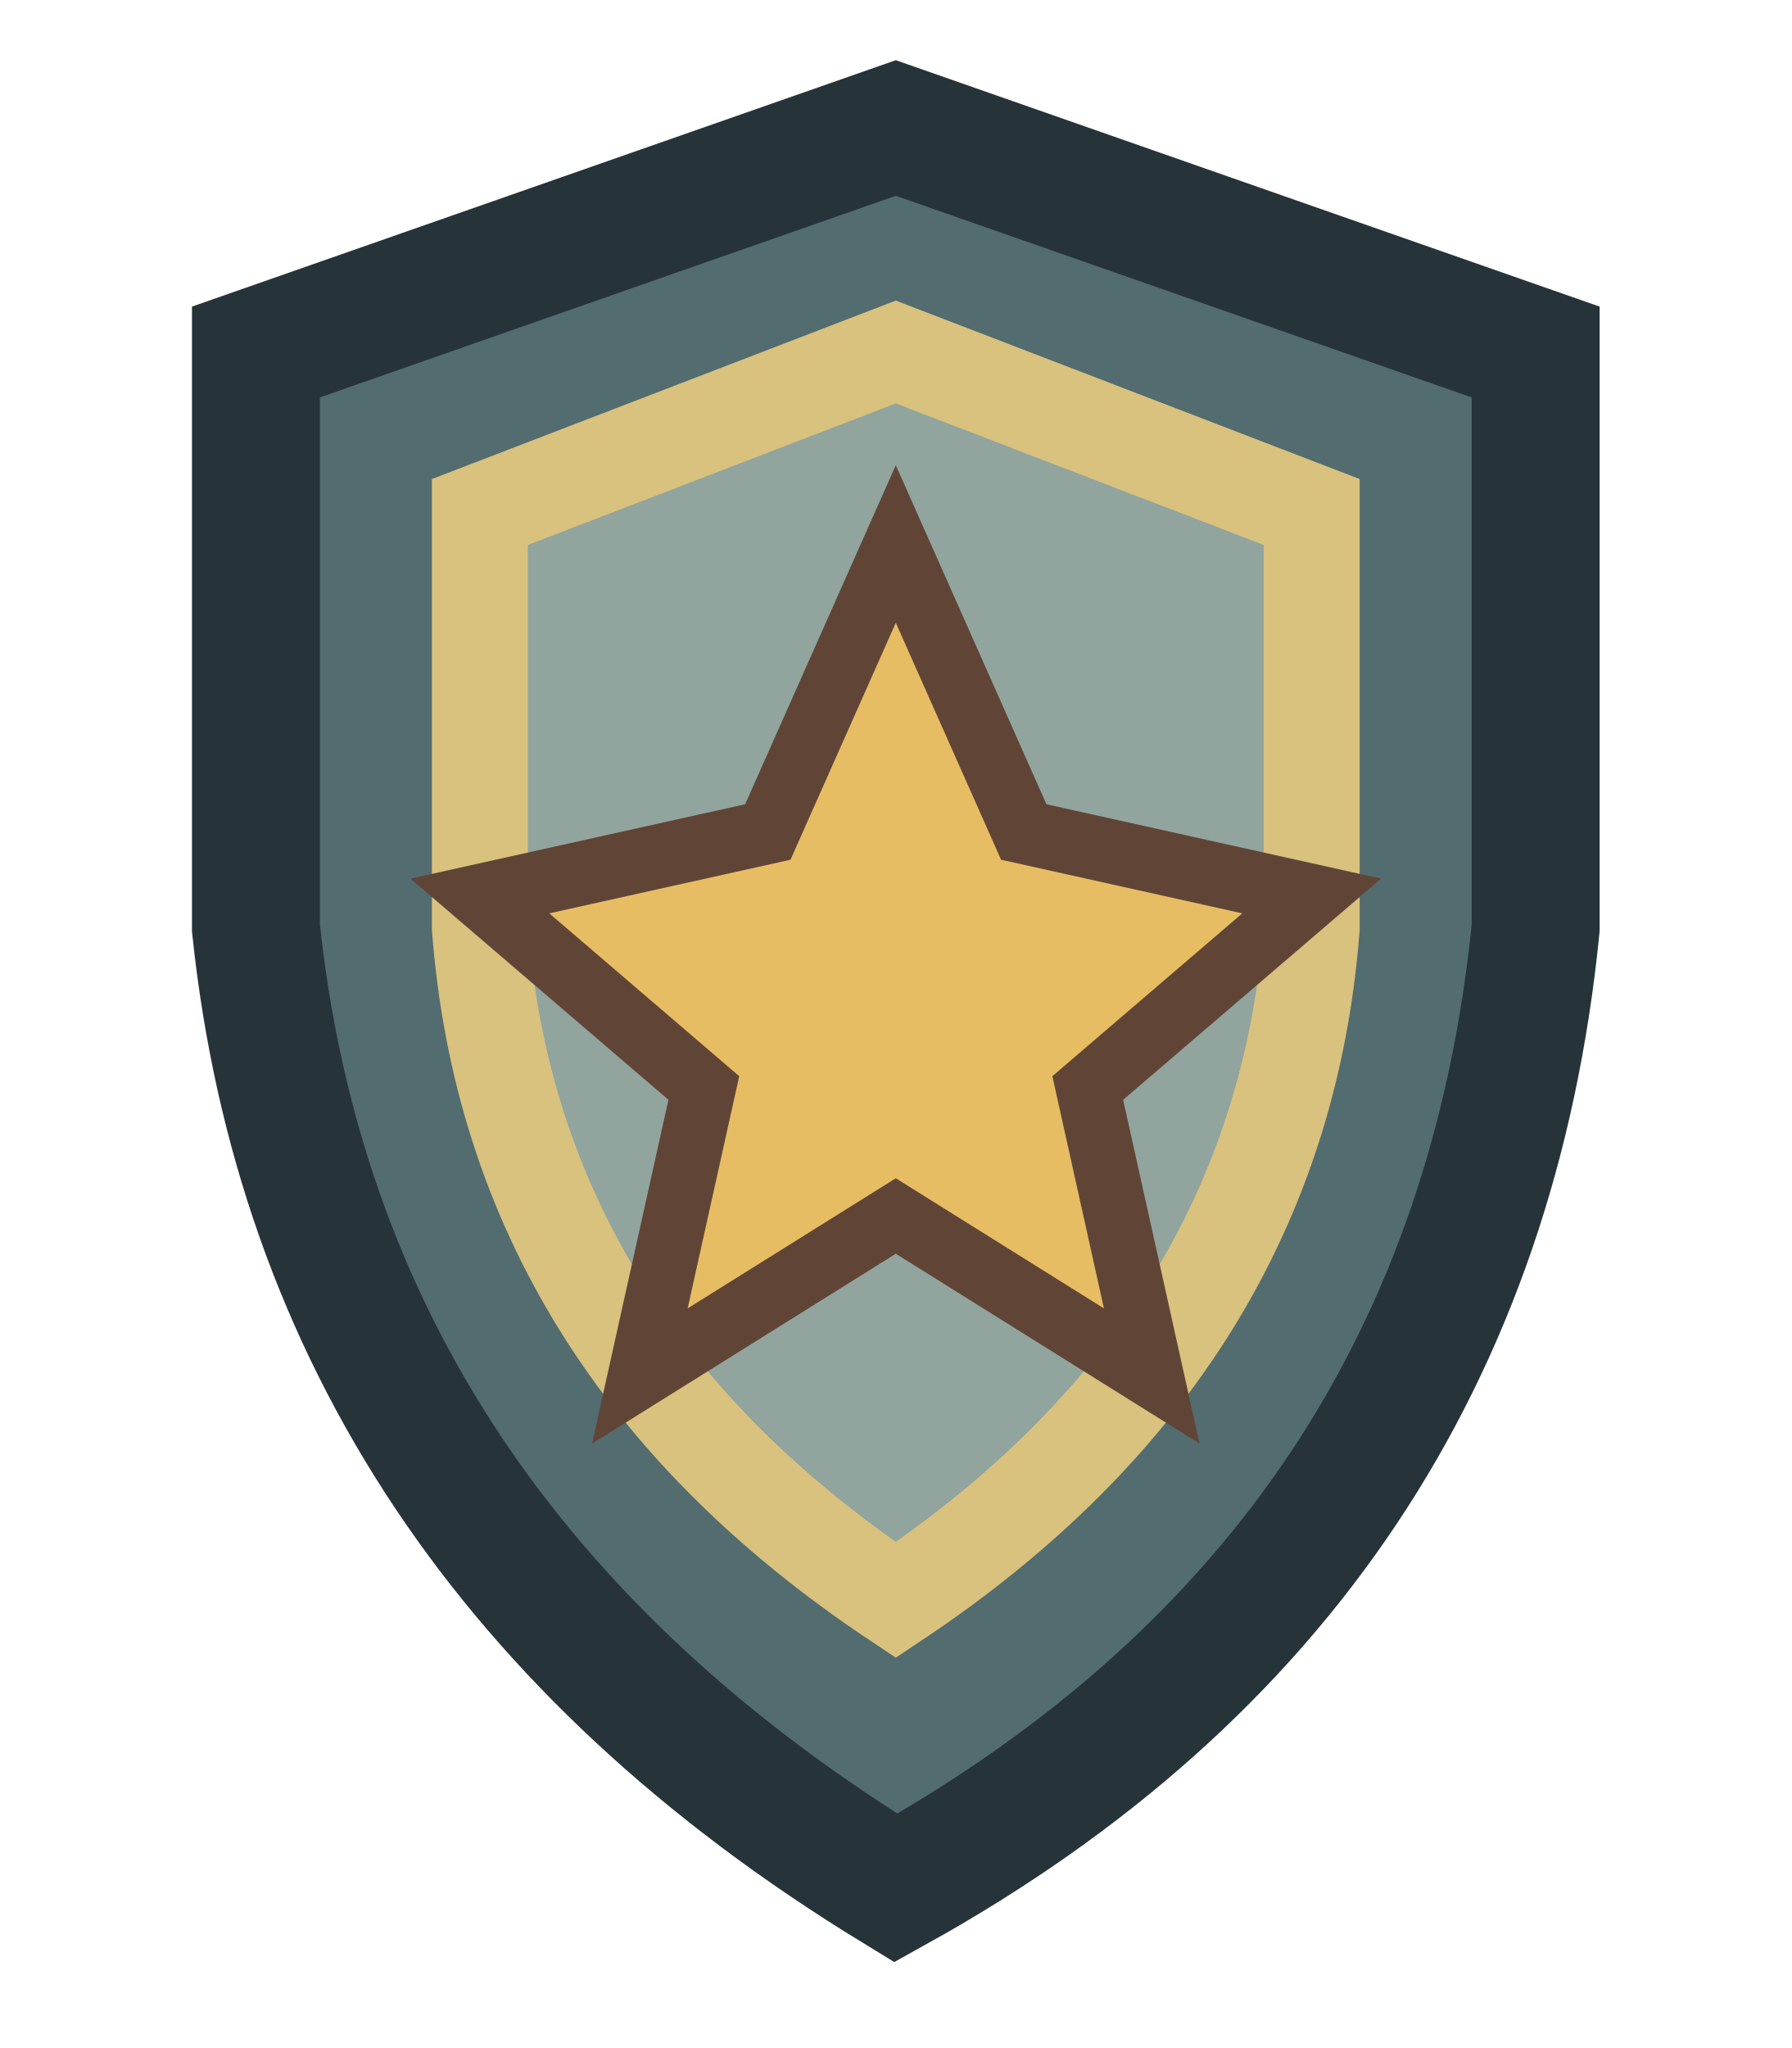
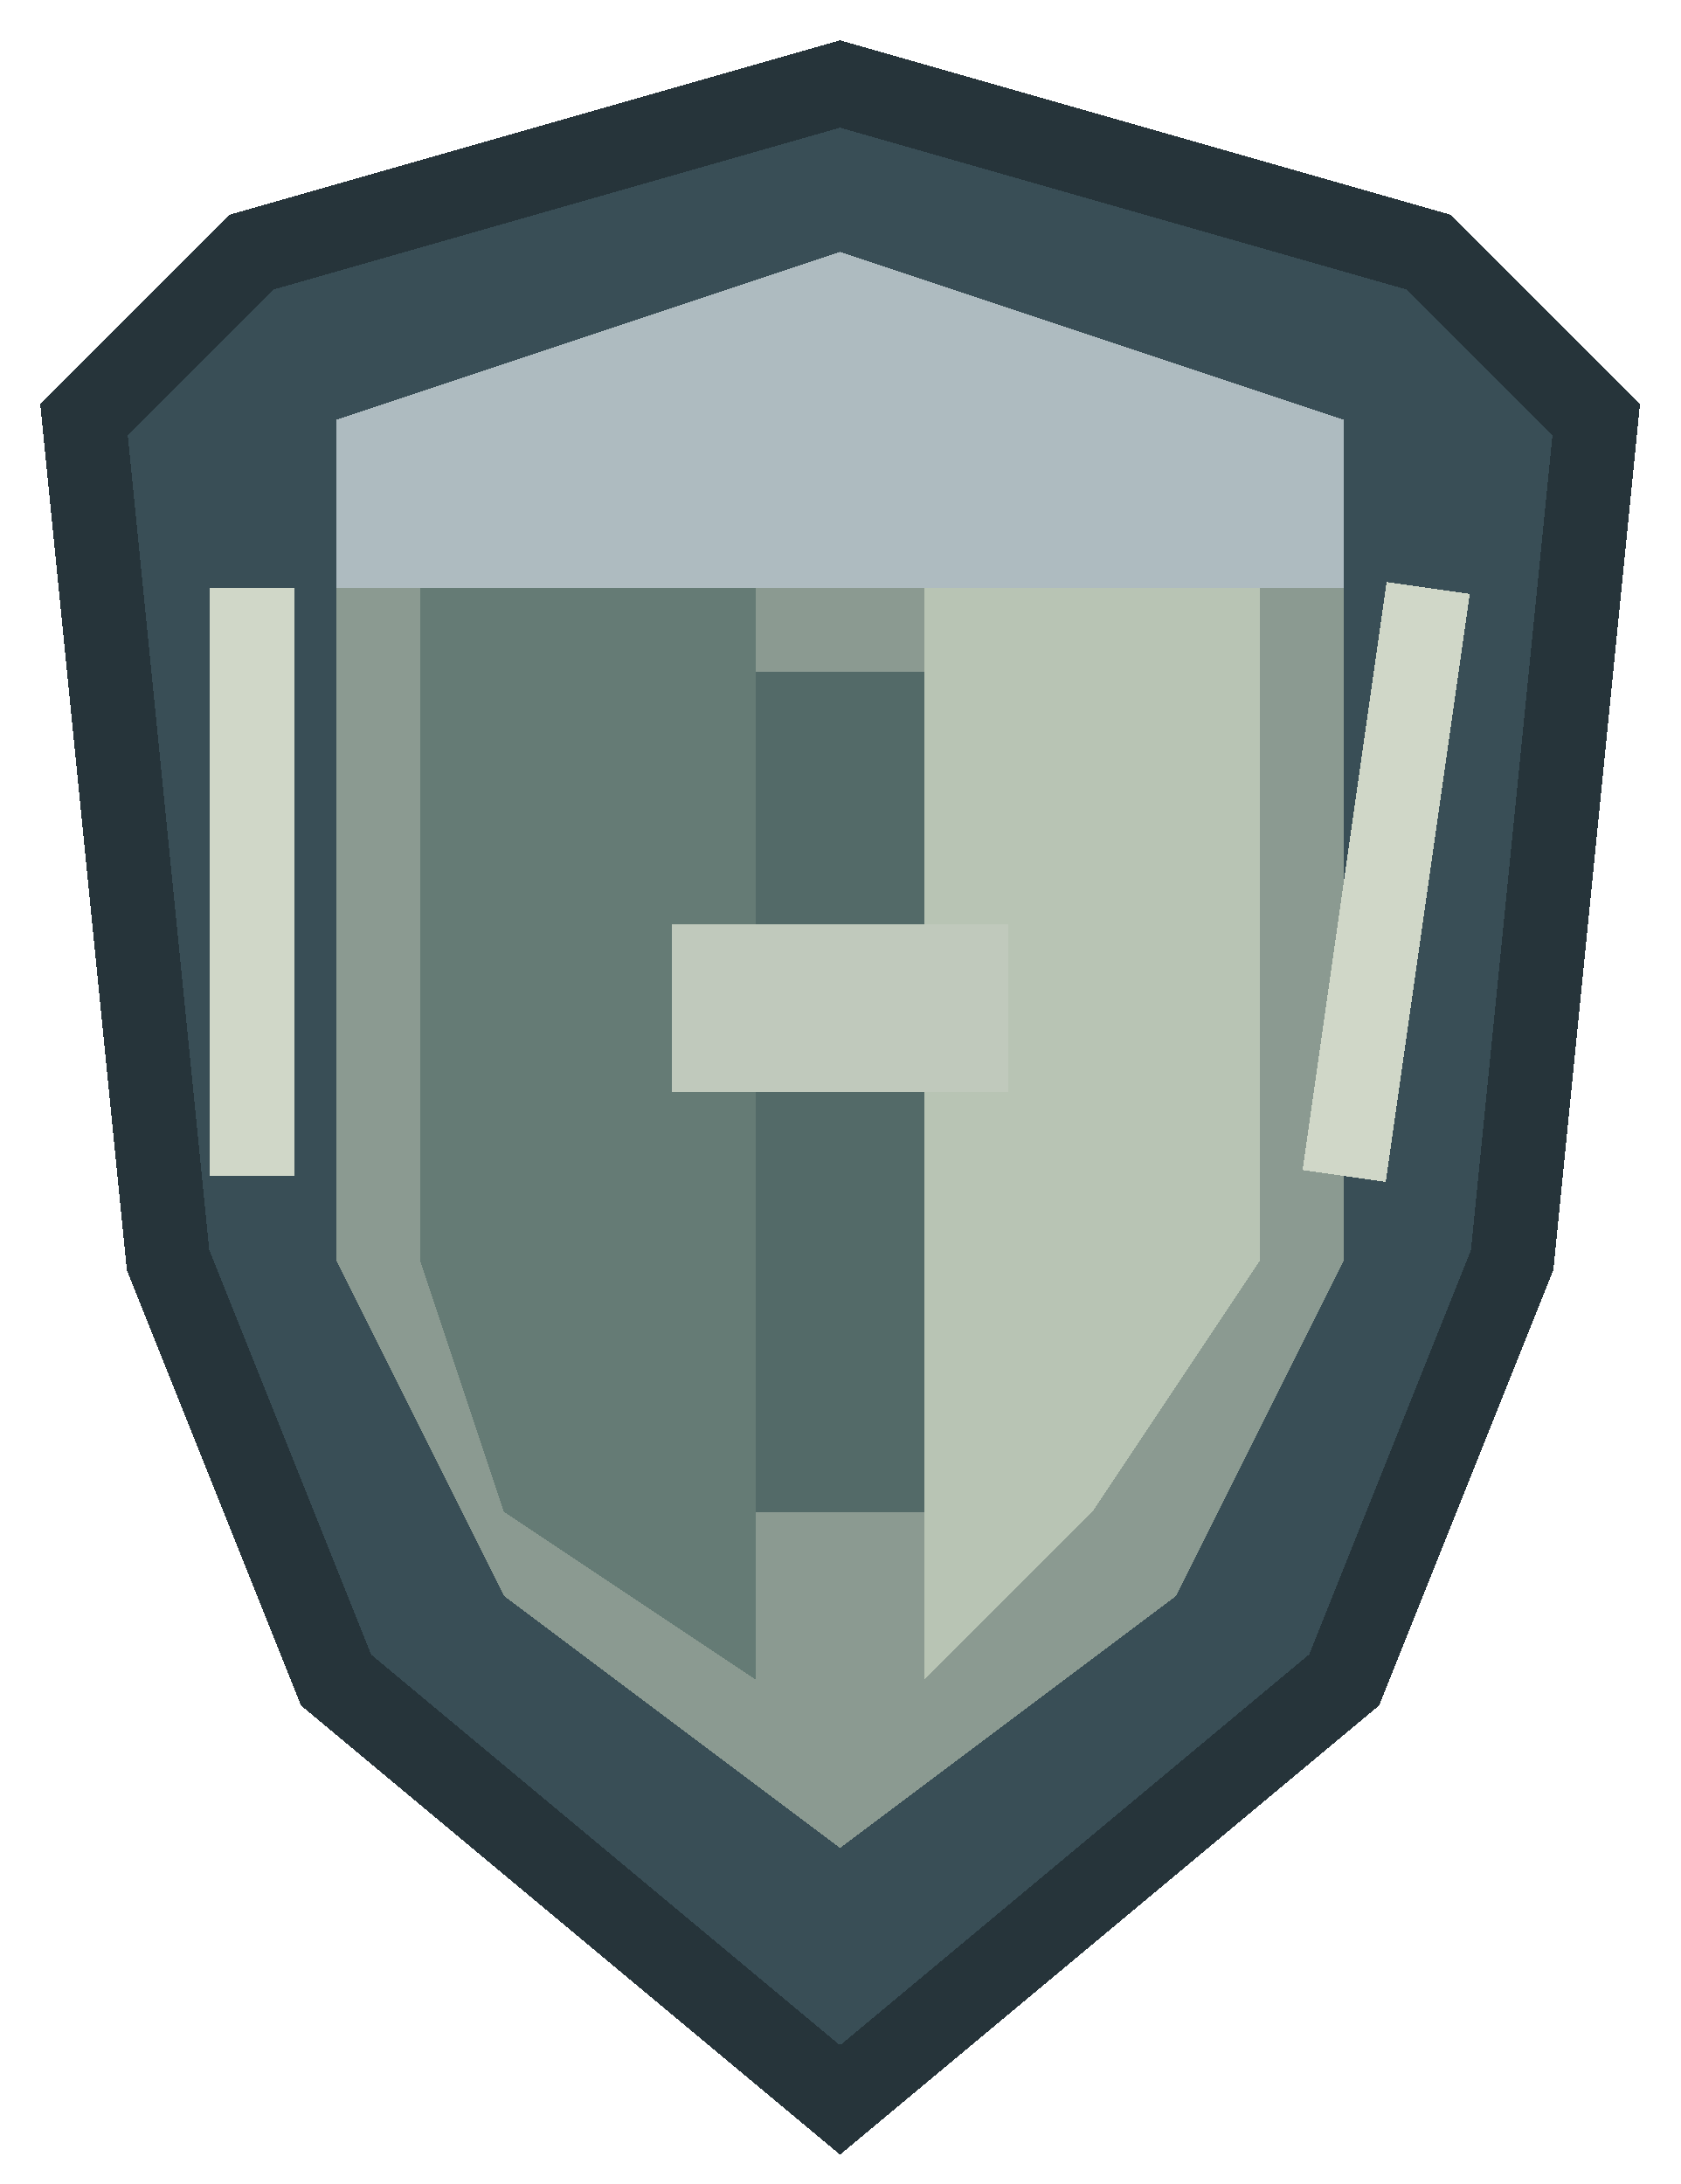
- <svg xmlns="http://www.w3.org/2000/svg" width="56" height="64" viewBox="0 0 56 64">
-   <path d="M28 4 48 11v18q-2 20-20 30Q10 48 8 29V11Z" fill="#526c70" stroke="#26343a" stroke-width="4" />
-   <path d="M28 11 41 16v13q-1 13-13 21-12-8-13-21V16Z" fill="#91a49e" stroke="#d9c17e" stroke-width="3" />
-   <path d="m28 17 4 9 9 2-7 6 2 9-8-5-8 5 2-9-7-6 9-2Z" fill="#e7bd64" stroke="#604537" stroke-width="2" />
+ <svg xmlns="http://www.w3.org/2000/svg" width="20" height="26" viewBox="0 0 20 26" shape-rendering="crispEdges">
+   <path d="M10 1 17 3 19 5 18 15 16 20 10 25 4 20 2 15 1 5 3 3Z" fill="#394e56" stroke="#26343a" stroke-width="1" />
+   <path d="M10 3 16 5 16 15 14 19 10 22 6 19 4 15 4 5Z" fill="#8b9a91" />
+   <path d="M5 6 9 5V20L6 18 5 15Z" fill="#657b75" />
+   <path d="M11 5 15 6V15L13 18 11 20Z" fill="#b8c4b4" />
+   <path d="M4 5 10 3 16 5V7H4Z" fill="#aebbc0" />
+   <path d="M9 8H11V18H9Z" fill="#536a68" />
+   <path d="M8 11H12V13H8Z" fill="#c0c9bc" />
+   <path d="M3 7V14M17 7 16 14" stroke="#d0d7c8" stroke-width="1" />
</svg>
